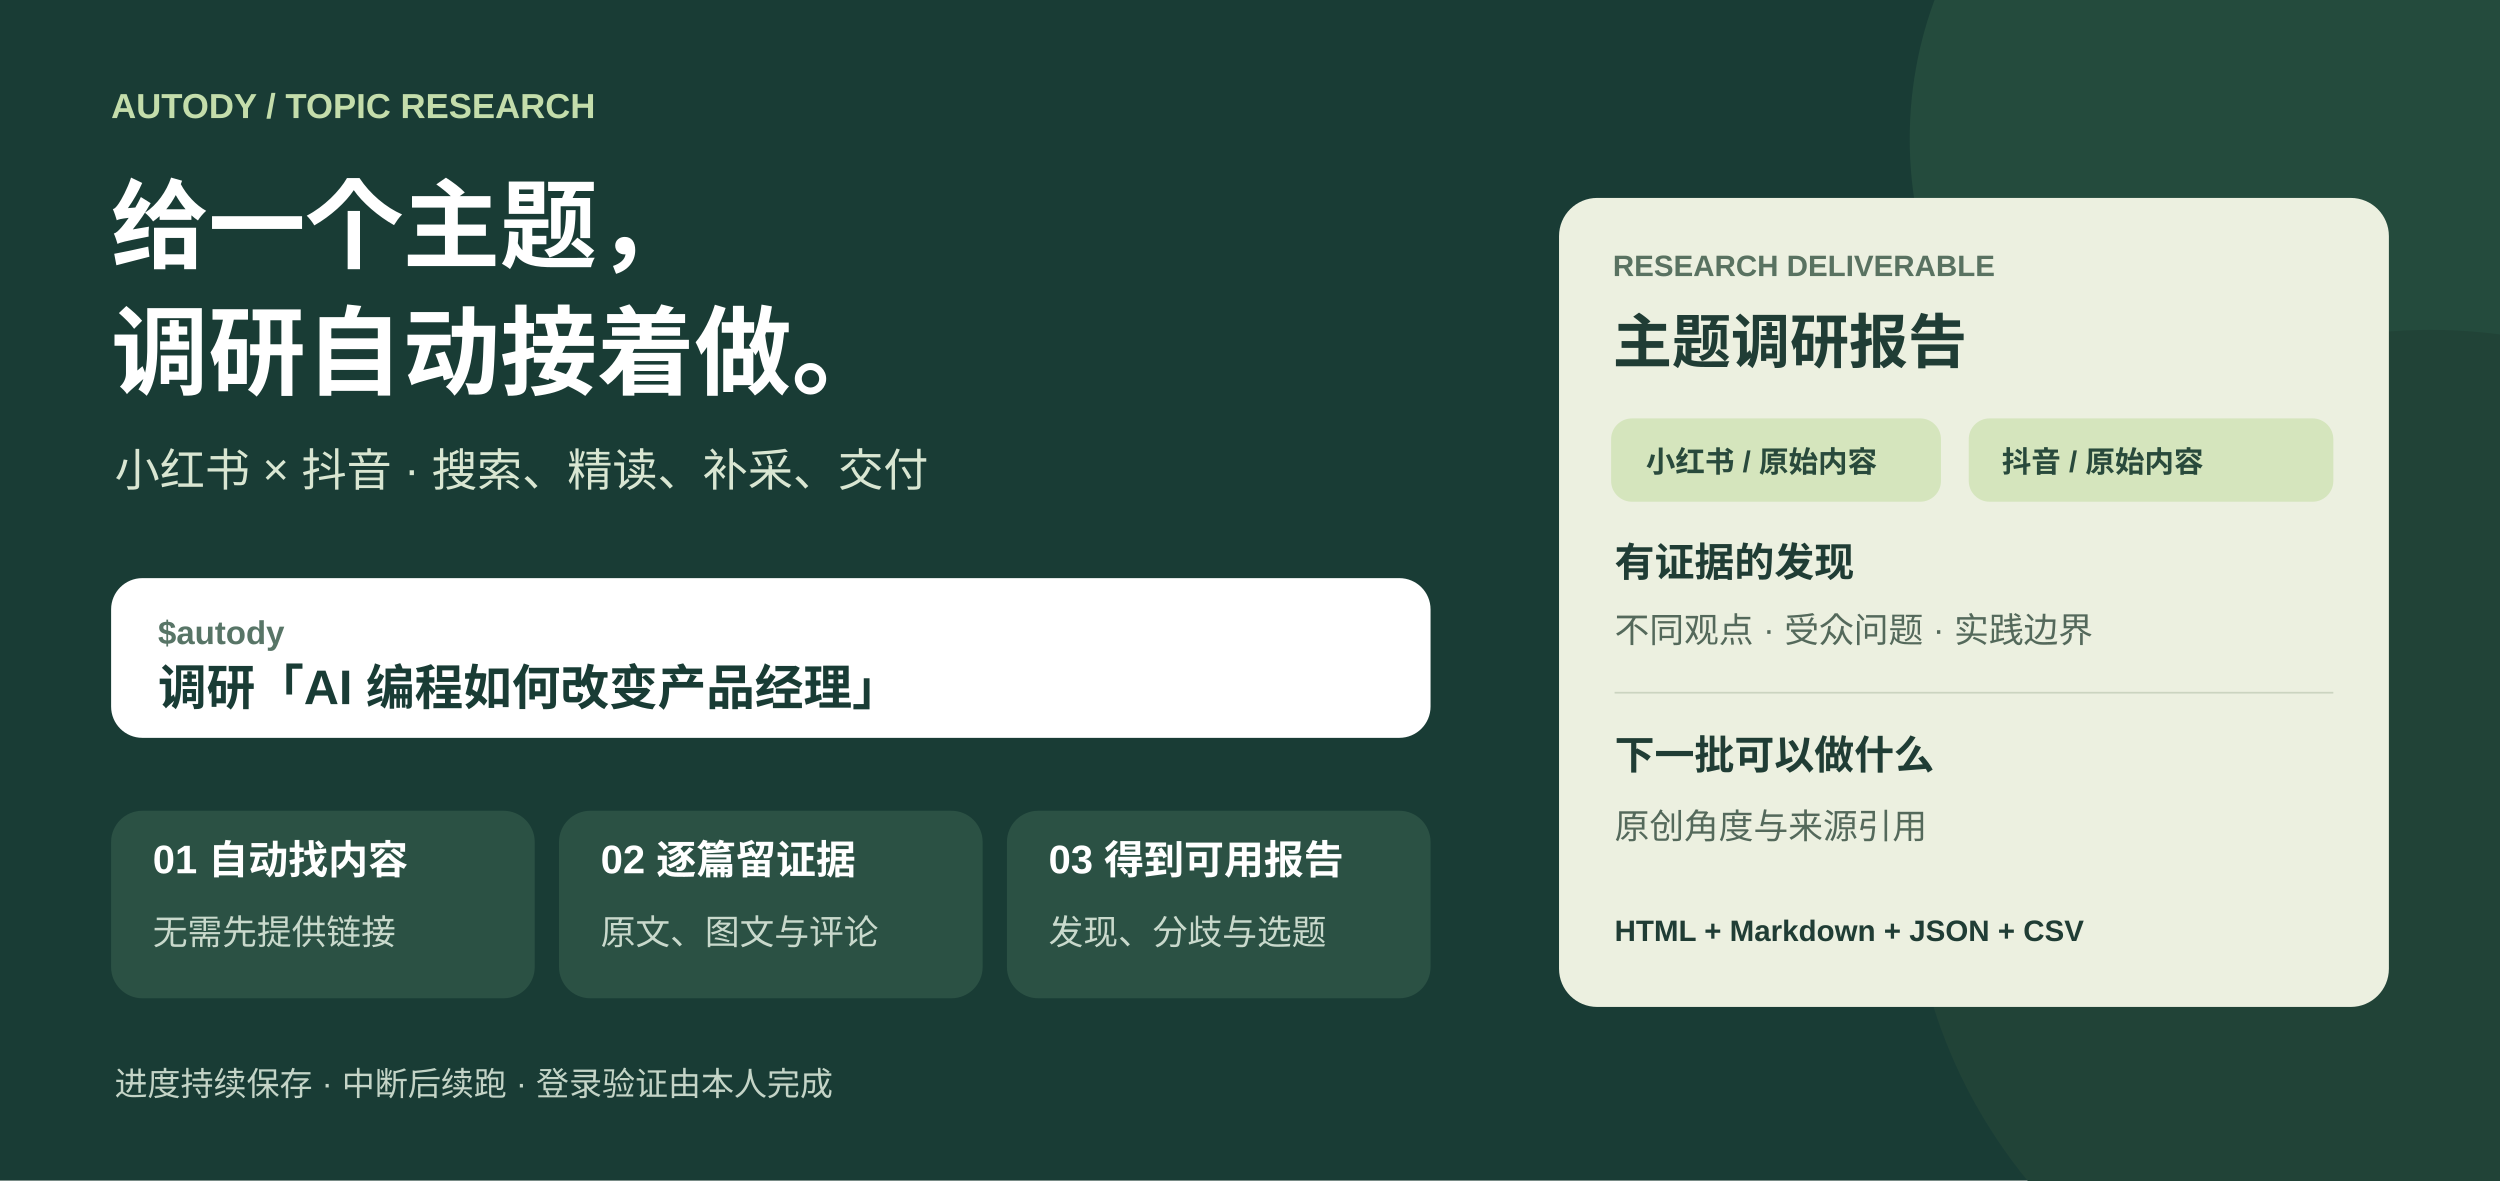
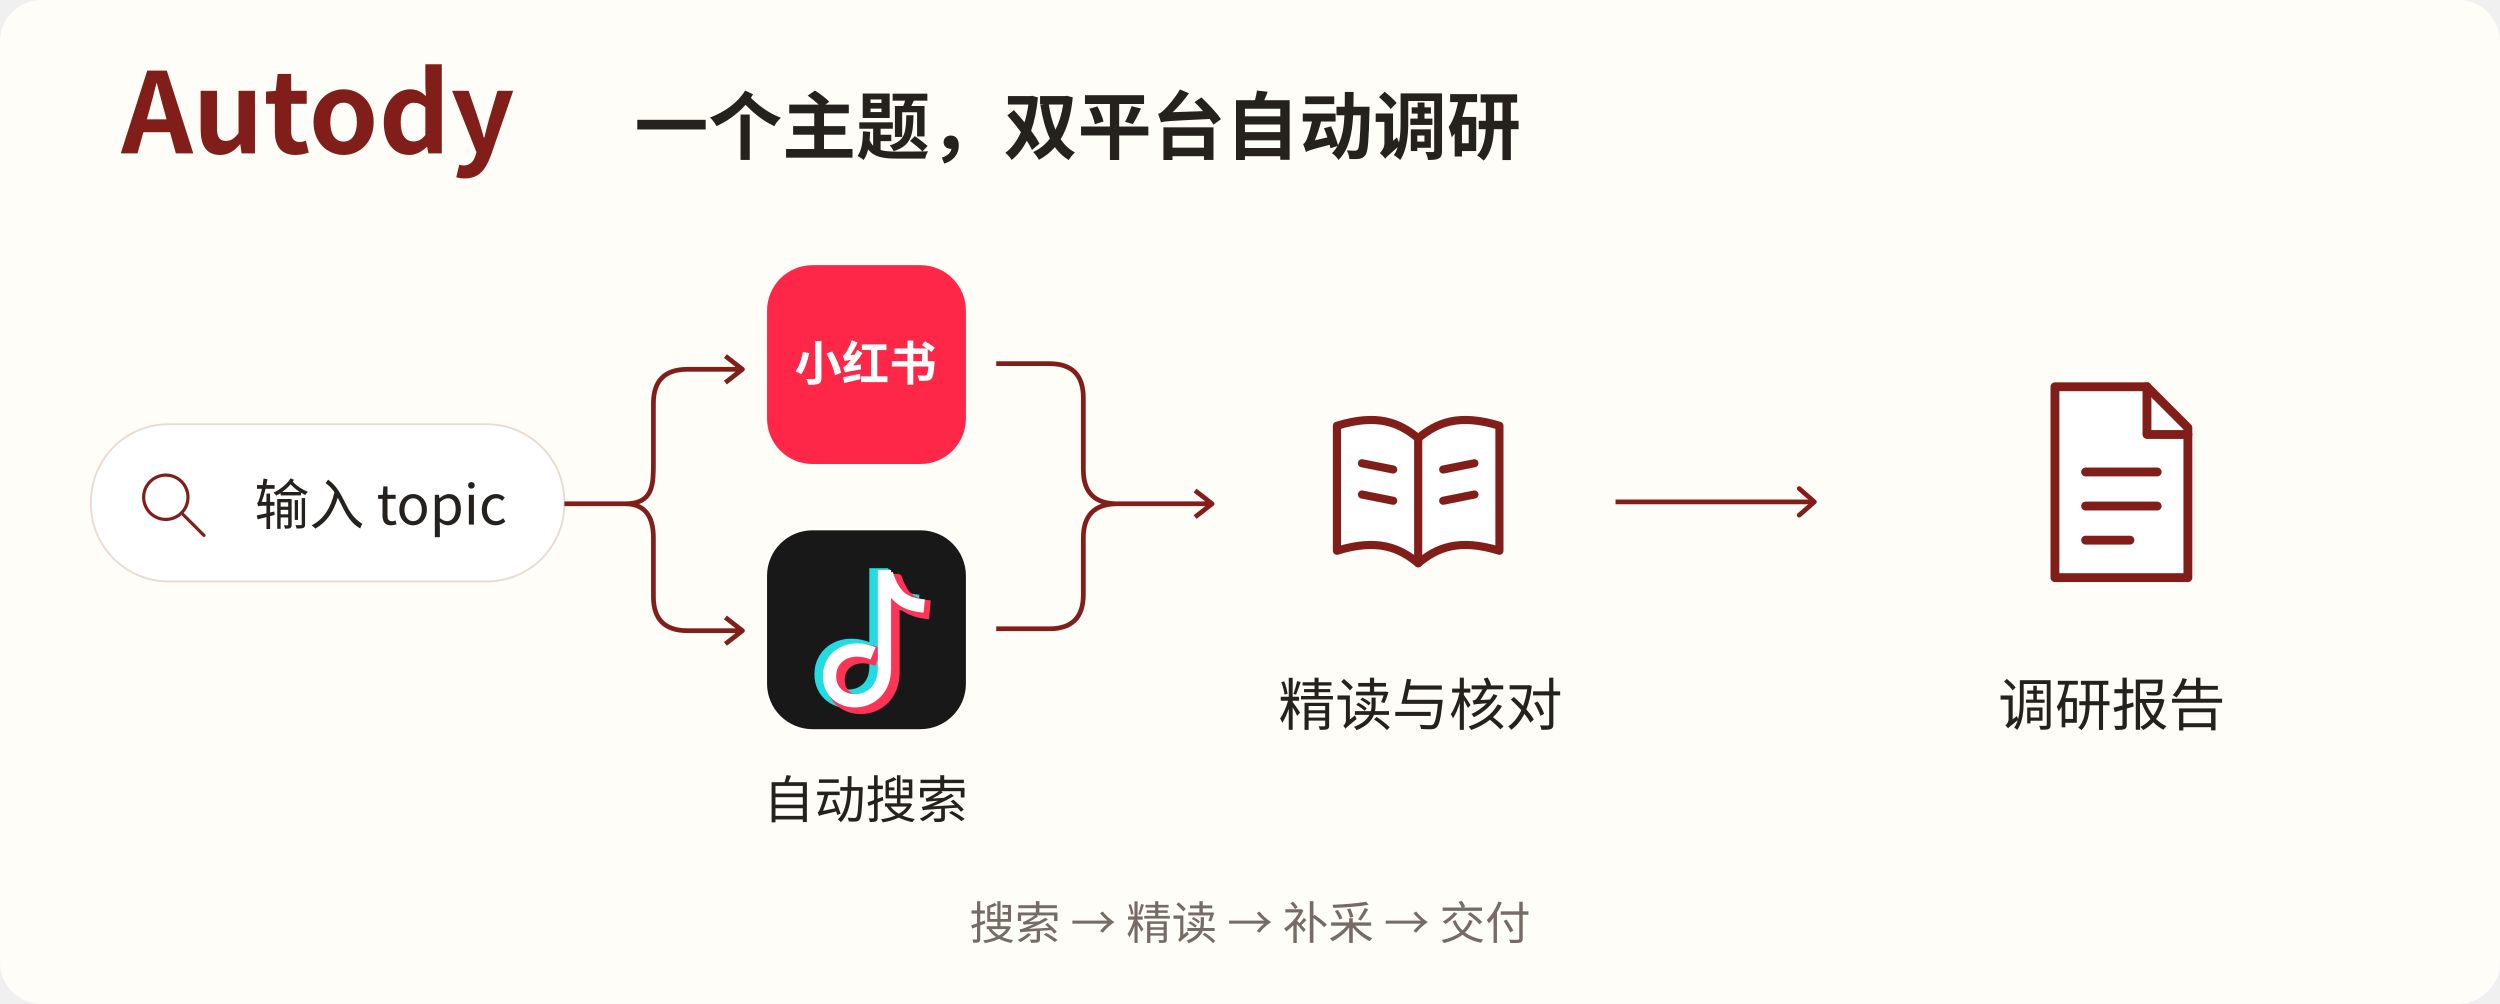
- <svg xmlns="http://www.w3.org/2000/svg" width="1440" height="680" viewBox="0 0 1440 680" role="img" aria-label="Autody 一个主题自动调研双平台">
+ <svg xmlns="http://www.w3.org/2000/svg" width="1320" height="530" viewBox="0 0 1320 530" role="img" aria-label="一个主题，双平台自动调研">
  <defs>
-     <marker id="a" viewBox="0 0 10 10" refX="9" refY="5" markerWidth="7" markerHeight="7" orient="auto">
-       <path d="M0 0L10 5L0 10z" fill="#749080" />
-     </marker>
+     <filter id="shadow" x="-30%" y="-30%" width="170%" height="180%">
+       <feDropShadow dx="0" dy="7" stdDeviation="8" flood-color="#552923" flood-opacity=".09" />
+     </filter>
  </defs>
-   <rect width="1440" height="680" fill="#f4f2e9" />
-   <g font-family="'Microsoft YaHei','PingFang SC',Arial,sans-serif">
-     <rect x="0" y="0" width="1440" height="680" rx="0" fill="#193c35" />
-     <circle cx="1330" cy="80" r="230" fill="#244b3d" />
-     <circle cx="1400" cy="490" r="300" fill="#214337" />
-     <text x="64" y="68" font-size="20" fill="#c4ddab" font-weight="600">AUTODY  /  TOPIC RESEARCH</text>
-     <text x="64" y="150" font-size="56" fill="#fff" font-weight="700">给一个主题，</text>
-     <text x="64" y="223" font-size="56" fill="#fff" font-weight="700">调研自动接着做。</text>
-     <text x="66" y="280" font-size="26" fill="#d9e6d2" font-weight="400">小红书 × 抖音 · 搜索、精读、补采、交付</text>
-     <rect x="64" y="333" width="760" height="92" rx="18" fill="#fff" />
-     <text x="91" y="371" font-size="19" fill="#587567" font-weight="600">$autody</text>
-     <text x="91" y="406" font-size="28" fill="#193c35" font-weight="600">调研「AI 编程如何改变产品经理」</text>
-     <rect x="64" y="467" width="244" height="108" rx="18" fill="#2b5144" />
-     <text x="88" y="503" font-size="23" fill="#fff" font-weight="600">01  自动找内容</text>
-     <text x="88" y="544" font-size="20" fill="#c9d9cc" font-weight="400">无需先提供链接</text>
-     <rect x="322" y="467" width="244" height="108" rx="18" fill="#2b5144" />
-     <text x="346" y="503" font-size="23" fill="#fff" font-weight="600">02  逐篇留证据</text>
-     <text x="346" y="544" font-size="20" fill="#c9d9cc" font-weight="400">原文、图文与评论</text>
-     <rect x="580" y="467" width="244" height="108" rx="18" fill="#2b5144" />
-     <text x="604" y="503" font-size="23" fill="#fff" font-weight="600">03  得到可用报告</text>
-     <text x="604" y="544" font-size="20" fill="#c9d9cc" font-weight="400">发现、分歧与选题</text>
-     <rect x="898" y="114" width="478" height="466" rx="22" fill="#ecf0e0" />
-     <text x="929" y="159" font-size="17" fill="#597261" font-weight="600">RESEARCH DELIVERABLE</text>
-     <text x="929" y="209" font-size="34" fill="#203d35" font-weight="700">主题调研报告</text>
-     <rect x="928" y="241" width="190" height="48" rx="12" fill="#d5e5bd" />
-     <text x="948" y="272" font-size="17" fill="#294a3c" font-weight="600">小红书 / 原始内容</text>
-     <rect x="1134" y="241" width="210" height="48" rx="12" fill="#d5e5bd" />
-     <text x="1153" y="272" font-size="17" fill="#294a3c" font-weight="600">抖音 / 原始内容</text>
-     <text x="930" y="332" font-size="23" fill="#203d35" font-weight="600">有证据的发现</text>
-     <text x="930" y="370" font-size="20" fill="#54695b" font-weight="400">不同观点 · 受众问题 · 实践边界</text>
-     <path d="M930 399H1344" stroke="#cbd4c0" />
-     <text x="930" y="443" font-size="23" fill="#203d35" font-weight="600">下一批可以做什么</text>
-     <text x="930" y="483" font-size="20" fill="#54695b" font-weight="400">原创角度与来源引用</text>
-     <text x="930" y="542" font-size="17" fill="#203d35" font-weight="600">HTML  +  Markdown  +  JSON  +  CSV</text>
-     <text x="66" y="631" font-size="19" fill="#c4d4c7" font-weight="400">进度持续保存  ·  中断后续跑  ·  登录验证由本人完成</text>
+   <rect width="1320" height="530" rx="22" fill="#fffdf8" />
+   <g font-family="Microsoft YaHei, PingFang SC, Noto Sans CJK SC, sans-serif">
+     <text x="64" y="81" font-size="59" fill="#821e1a" text-anchor="start" font-weight="700">Autody</text>
+     <text x="335" y="81" font-size="39" fill="#25211e" text-anchor="start" font-weight="700">一个主题，双平台自动调研</text>
+     <rect x="48" y="224" width="250" height="83" rx="41" fill="white" stroke="#e9dbd2" />
+     <g transform="translate(70 245) scale(0.65)" fill="none" stroke="#821e1a" stroke-width="2.6" stroke-linecap="round" stroke-linejoin="round">
+       <circle cx="27" cy="27" r="18" />
+       <path d="m41 41 17 17" />
+     </g>
+     <text x="201" y="277" font-size="29" fill="#25211e" text-anchor="middle" font-weight="500">输入 topic</text>
+     <path d="M298 266h32c15 0 15-10 15-22v-31q0-18 18-18h29m-9-7 9 7-9 7M330 266q15 0 15 18v31q0 18 18 18h29m-9-7 9 7-9 7" fill="none" stroke="#821e1a" stroke-width="2.5" stroke-linejoin="round" />
+     <rect x="405" y="140" width="105" height="105" rx="24" fill="#ff2748" />
+     <text x="457" y="201" font-size="25" fill="#fff" text-anchor="middle" font-weight="700">小红书</text>
+     <rect x="405" y="280" width="105" height="105" rx="24" fill="#181818" />
+     <g transform="translate(432 293)" fill="none" stroke-width="10">
+       <path d="M32 7v52c0 22-29 22-29 4 0-11 11-17 23-12M33 9c4 12 9 16 20 17" stroke="#23dce3" />
+       <path d="M38 10v52c0 22-29 22-29 4 0-11 11-17 23-12M39 12c4 12 9 16 20 17" stroke="#ff3355" />
+       <path d="M35 8v52c0 22-29 22-29 4 0-11 11-17 23-12M36 10c4 12 9 16 20 17" stroke="white" stroke-width="7" />
+     </g>
+     <path d="M526 192h28q18 0 18 18v38q0 18 18 18h50m-9-7 9 7-9 7M526 332h28q18 0 18-18v-30q0-18 18-18" fill="none" stroke="#821e1a" stroke-width="2.5" stroke-linejoin="round" />
+     <g transform="translate(696 205) scale(1.65)" fill="none" stroke="#821e1a" stroke-width="2.6" stroke-linecap="round" stroke-linejoin="round">
+       <path d="M6 12c13-4 20-1 26 4 6-5 13-8 26-4v40c-13-4-20-1-26 4-6-5-13-8-26-4z" fill="#fff" />
+       <path d="M32 16v40M14 24l10 2M14 34l10 2M40 26l10-2M40 36l10-2" />
+     </g>
+     <text x="750" y="383" font-size="30" fill="#25211e" text-anchor="middle" font-weight="500">精读与核对</text>
+     <path d="M853 265H957" fill="none" stroke="#821e1a" stroke-width="2.5" />
+     <path d="m950 258 8 7-8 7" fill="none" stroke="#821e1a" stroke-width="2.5" stroke-linecap="round" stroke-linejoin="round" />
+     <g transform="translate(1058 197) scale(1.8)" fill="none" stroke="#821e1a" stroke-width="2.6" stroke-linecap="round" stroke-linejoin="round">
+       <path d="M15 4h27l12 12v44H15z" fill="#fff" />
+       <path d="M42 4v14h12M24 29h21M24 39h21M24 49h13" />
+     </g>
+     <text x="1115" y="383" font-size="30" fill="#25211e" text-anchor="middle" font-weight="500">调研报告</text>
+     <text x="457" y="432" font-size="27" fill="#25211e" text-anchor="middle" font-weight="500">自动搜索</text>
+     <text x="660" y="496" font-size="24" fill="#766c65" text-anchor="middle" font-weight="500">搜索 → 精读 → 补采 → 交付</text>
  </g>
</svg>
